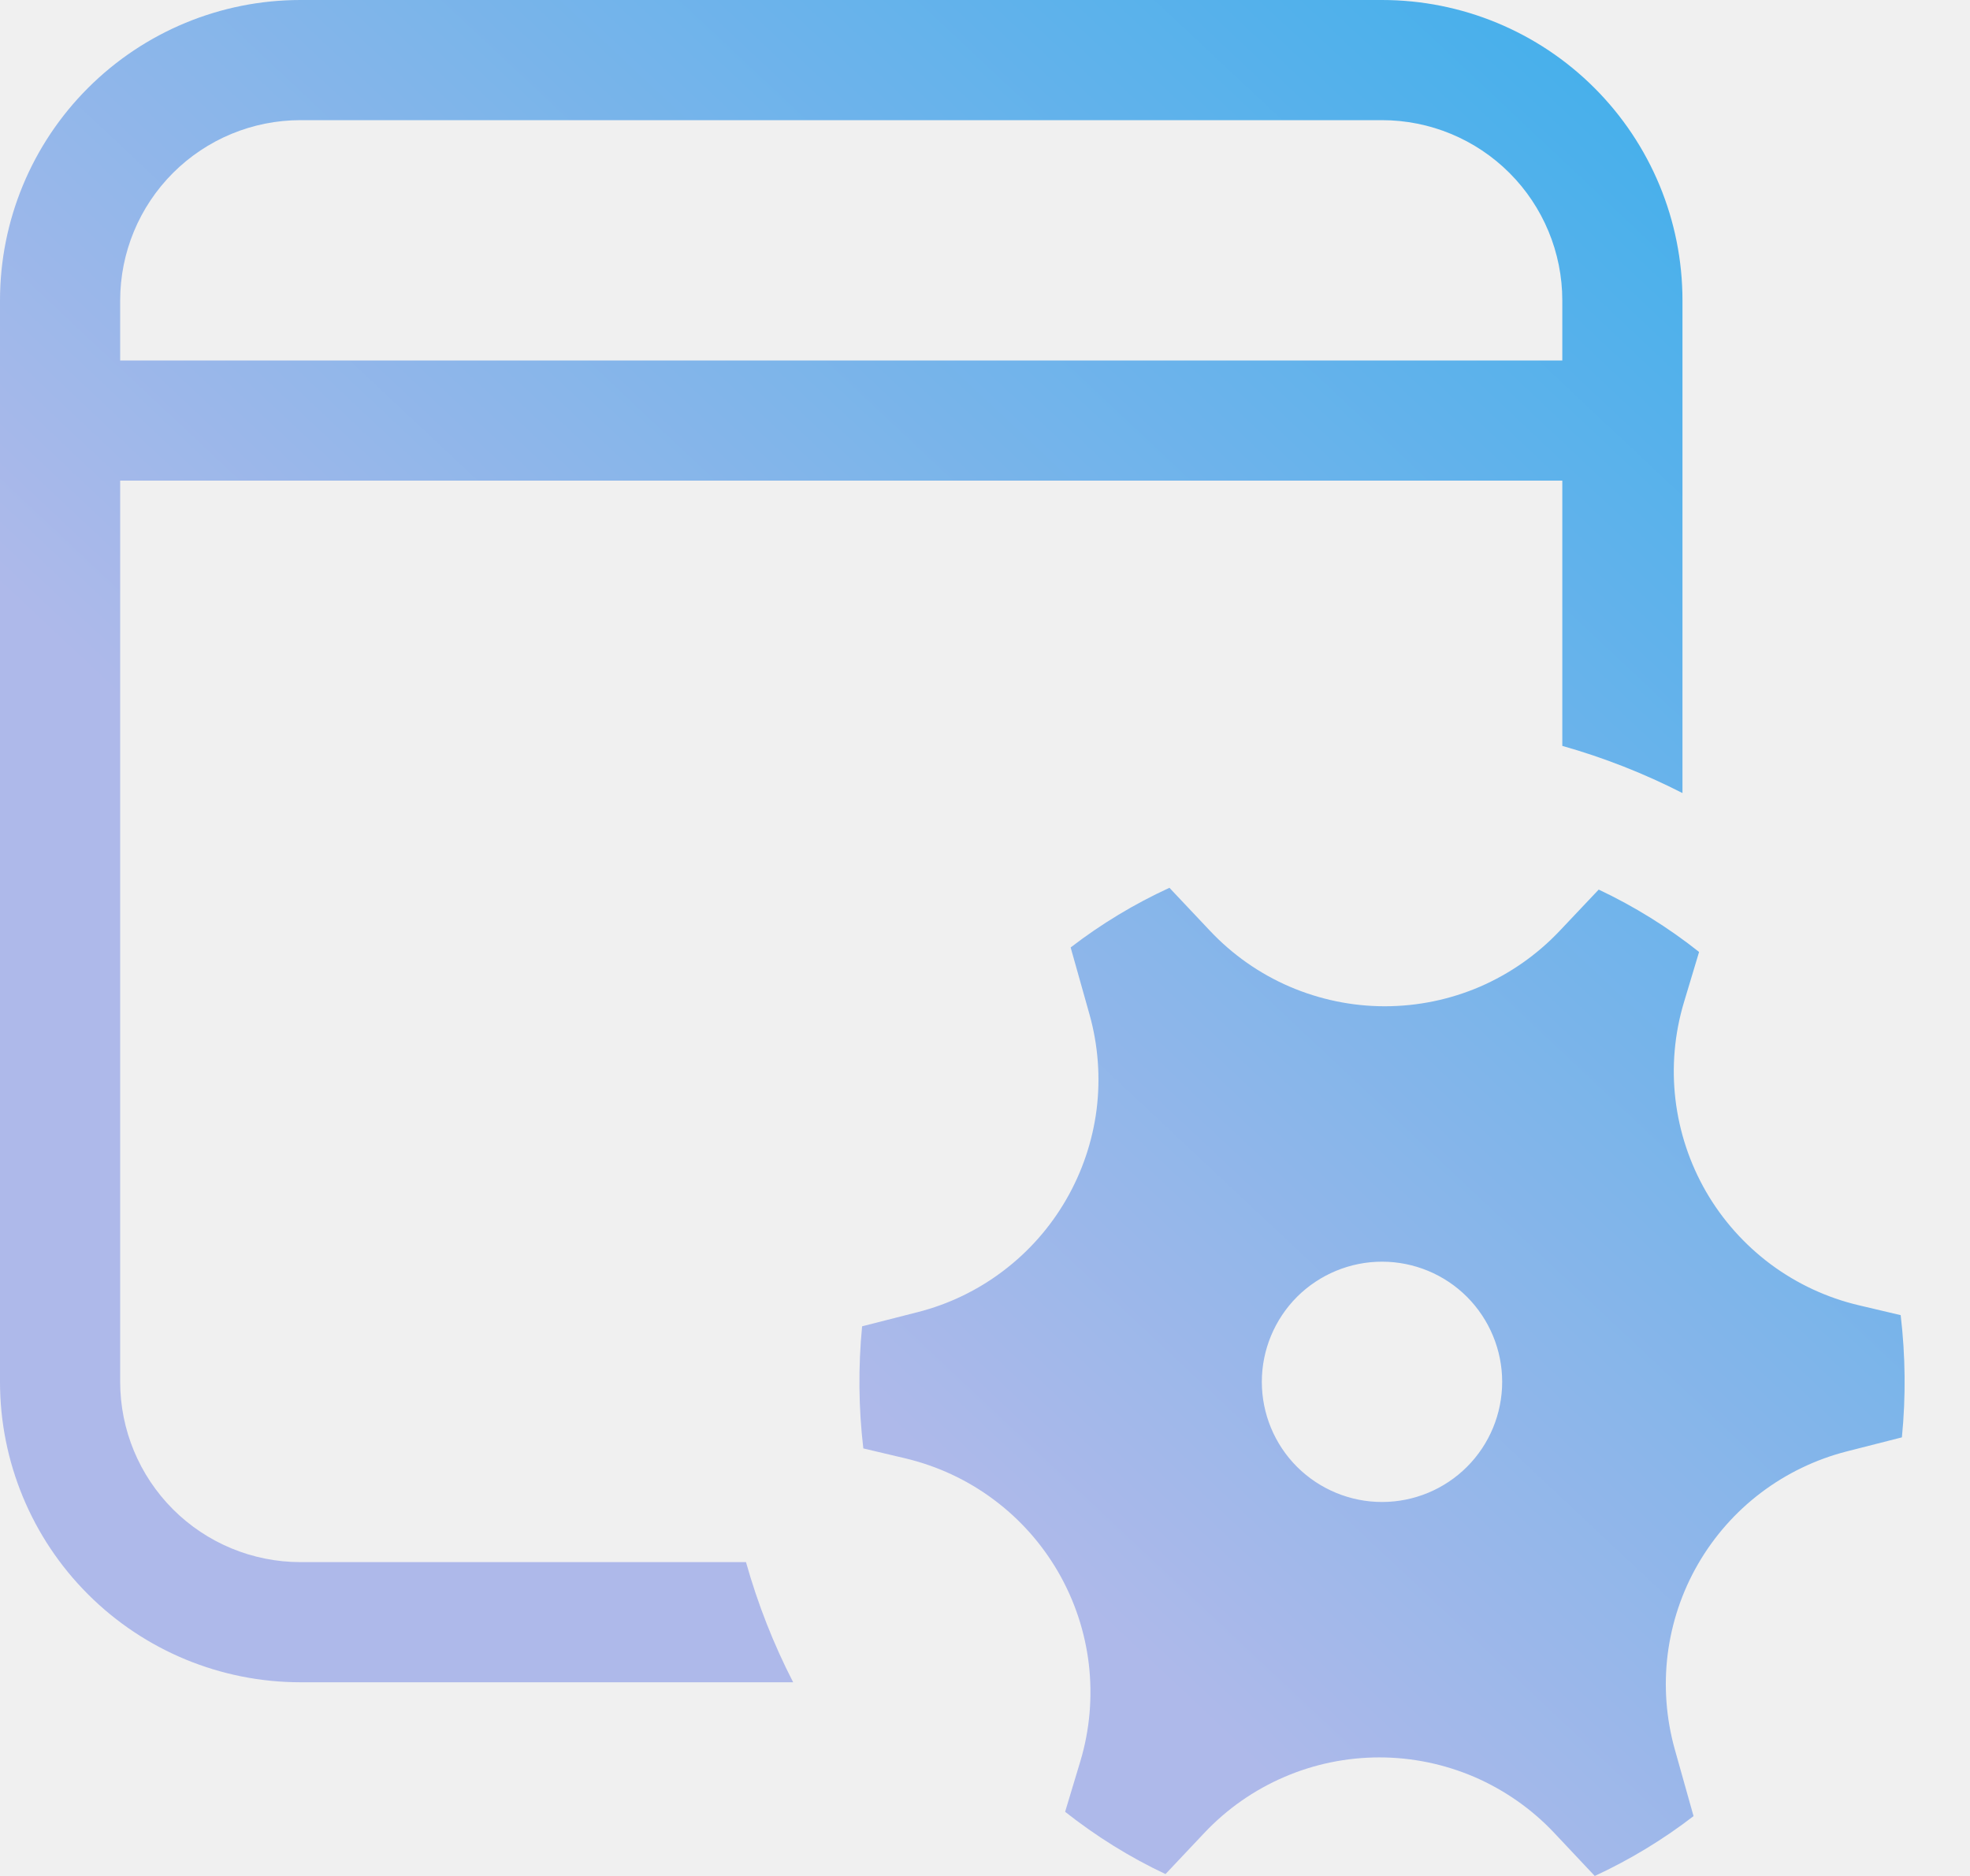
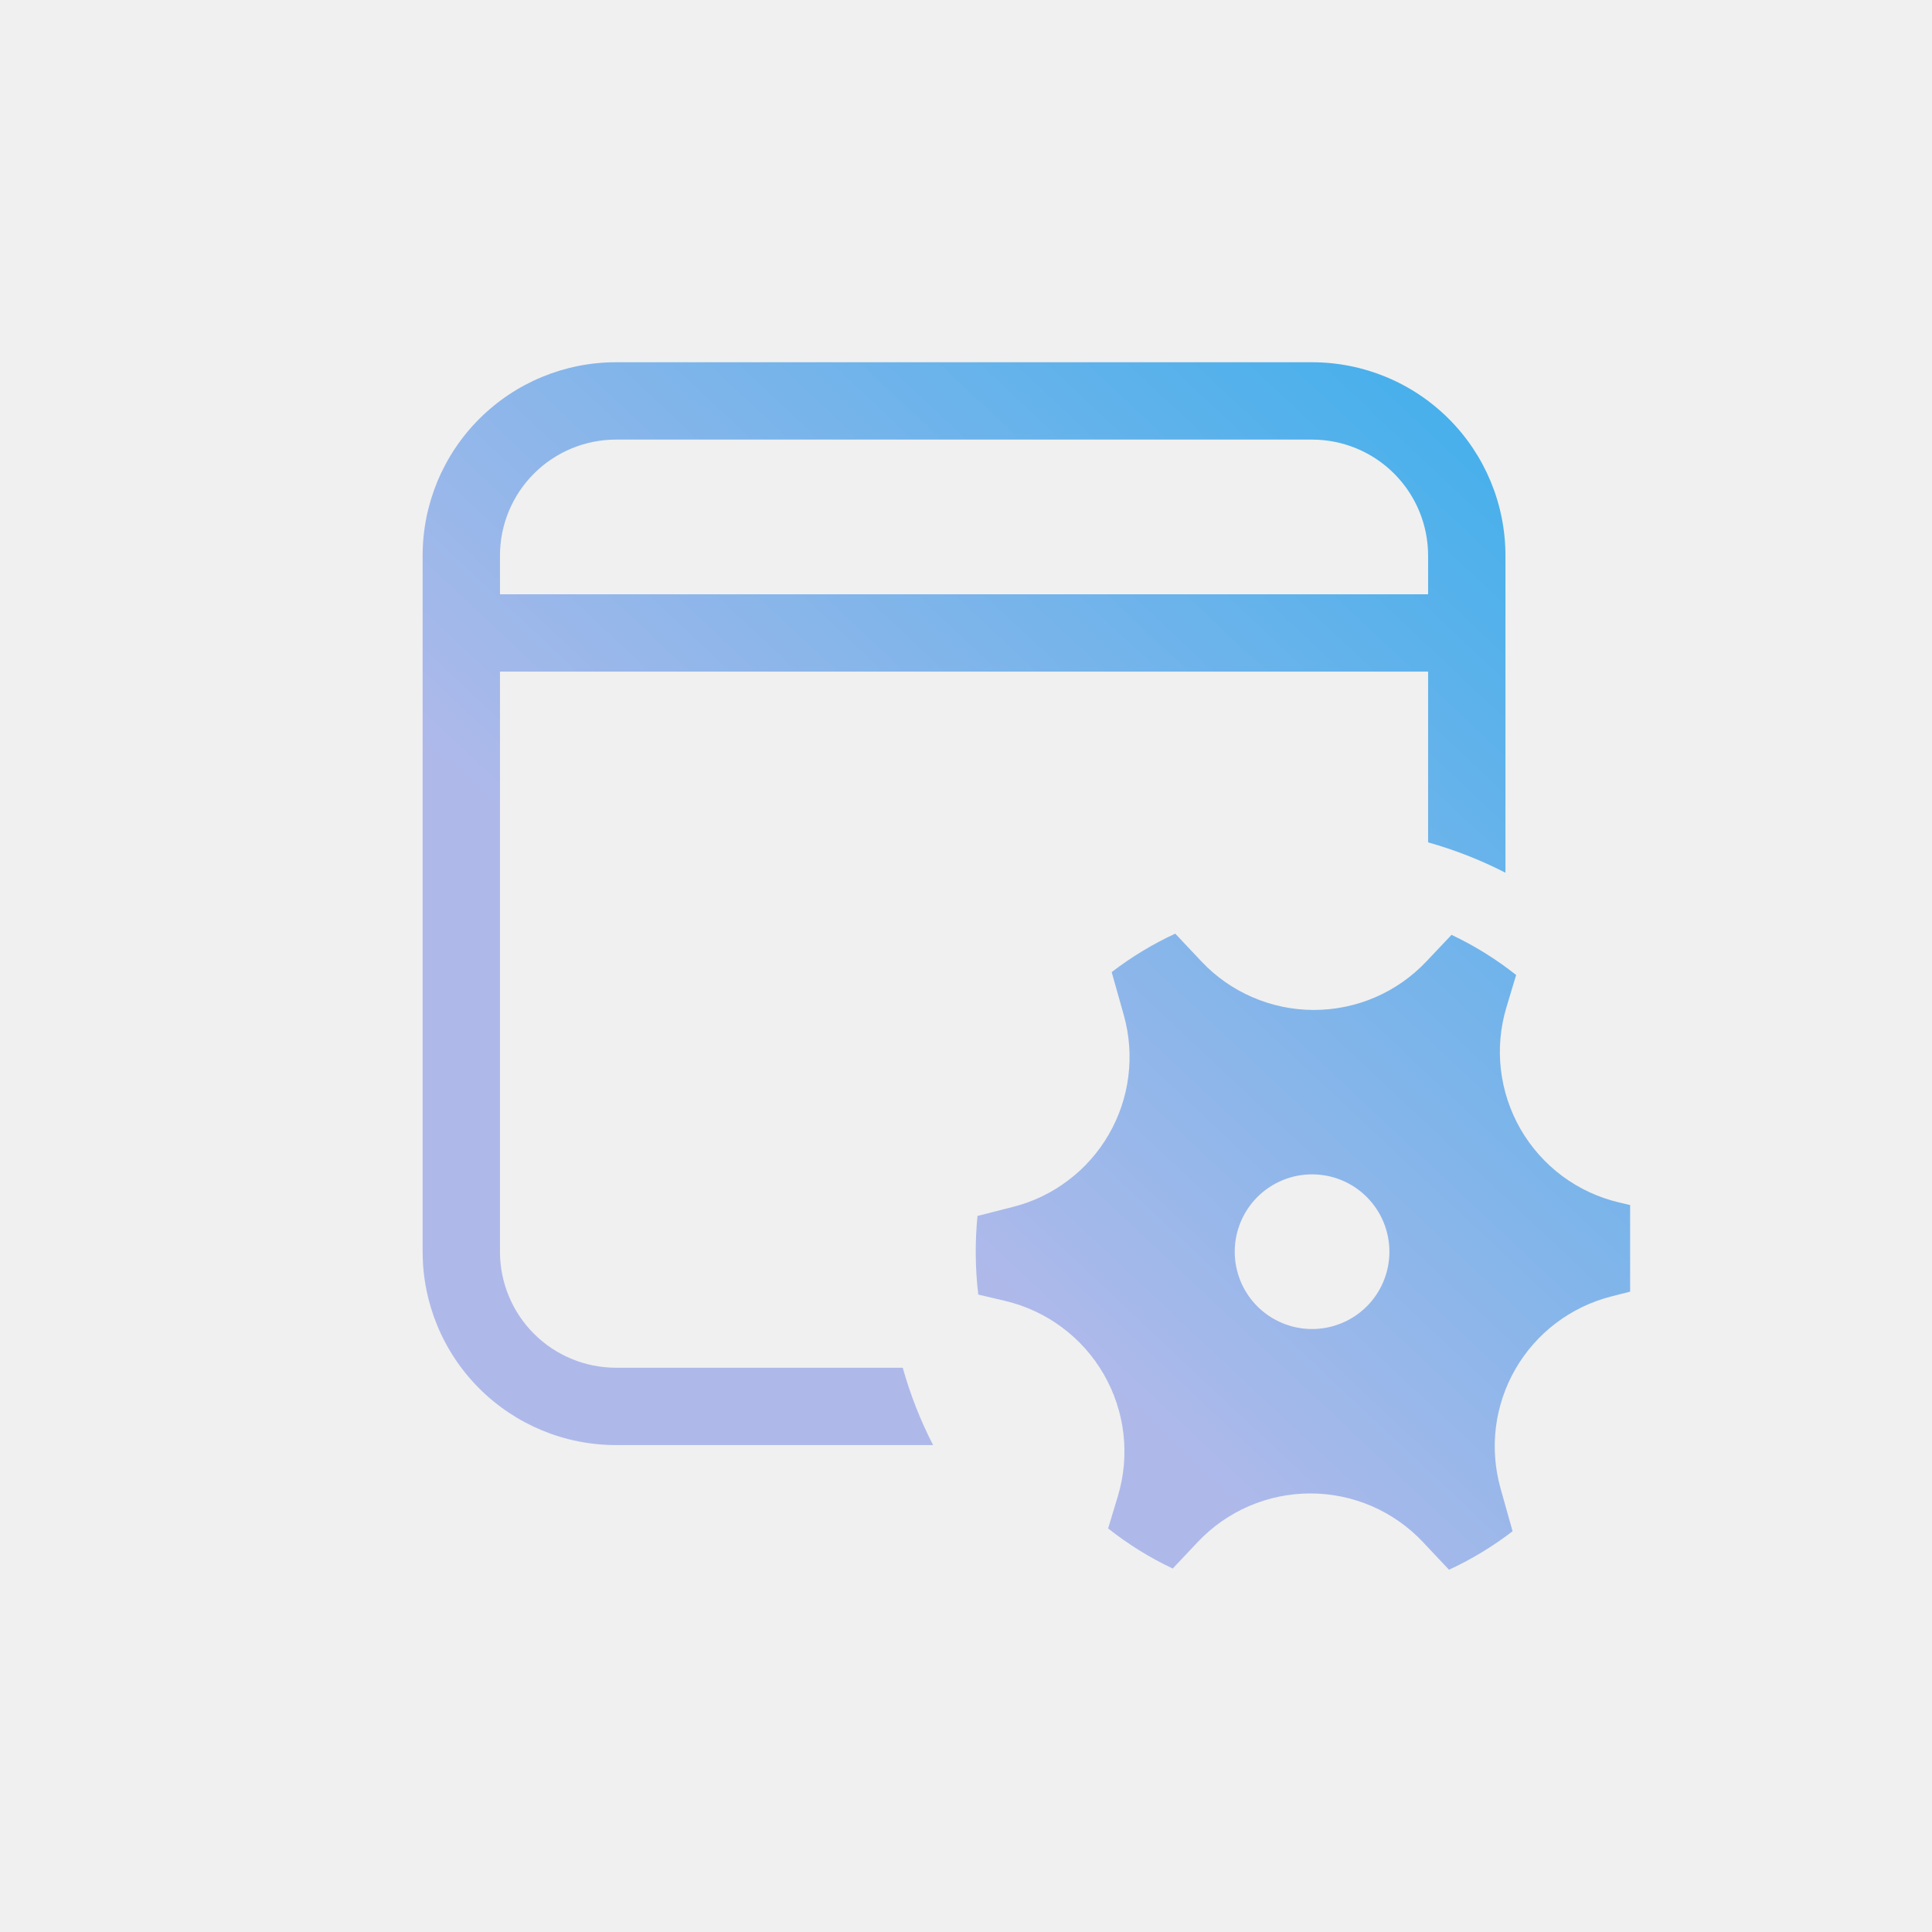
- <svg xmlns="http://www.w3.org/2000/svg" width="21" height="20" viewBox="0 0 21 20" fill="none">
-   <path d="M14.732 0C15.582 0 16.396 0.337 16.997 0.938C17.598 1.539 17.935 2.353 17.935 3.203V8.455C17.526 8.246 17.096 8.077 16.654 7.952V5.124H1.281V14.732C1.281 15.242 1.484 15.731 1.844 16.091C2.204 16.451 2.693 16.654 3.203 16.654H7.952C8.078 17.101 8.246 17.529 8.455 17.935H3.203C2.353 17.935 1.539 17.598 0.938 16.997C0.337 16.396 0 15.582 0 14.732V3.203C0 2.353 0.337 1.539 0.938 0.938C1.539 0.337 2.353 0 3.203 0H14.732ZM14.732 1.281H3.203C2.693 1.281 2.204 1.484 1.844 1.844C1.484 2.204 1.281 2.693 1.281 3.203V3.843H16.654V3.203C16.654 2.693 16.451 2.204 16.091 1.844C15.731 1.484 15.242 1.281 14.732 1.281ZM11.614 10.815C11.706 11.143 11.732 11.487 11.69 11.826C11.647 12.165 11.537 12.492 11.366 12.788C11.196 13.083 10.968 13.342 10.696 13.548C10.424 13.755 10.113 13.905 9.782 13.989L9.19 14.14C9.148 14.573 9.152 15.01 9.203 15.442L9.652 15.548C9.991 15.629 10.311 15.777 10.591 15.986C10.871 16.194 11.105 16.457 11.28 16.759C11.455 17.062 11.566 17.396 11.607 17.743C11.647 18.09 11.617 18.441 11.517 18.775L11.354 19.316C11.685 19.577 12.042 19.8 12.424 19.98L12.84 19.539C13.08 19.285 13.369 19.083 13.69 18.945C14.01 18.807 14.355 18.736 14.705 18.736C15.054 18.736 15.399 18.808 15.72 18.946C16.04 19.085 16.329 19.287 16.568 19.541L17 20C17.374 19.827 17.727 19.613 18.053 19.362L17.853 18.65C17.761 18.321 17.735 17.977 17.777 17.638C17.82 17.299 17.929 16.972 18.1 16.676C18.271 16.38 18.499 16.121 18.771 15.915C19.043 15.709 19.354 15.559 19.685 15.474L20.274 15.324C20.317 14.891 20.312 14.454 20.261 14.021L19.816 13.916C19.476 13.836 19.156 13.687 18.876 13.479C18.596 13.27 18.361 13.007 18.186 12.704C18.012 12.402 17.901 12.067 17.86 11.721C17.819 11.374 17.85 11.022 17.95 10.688L18.112 10.149C17.782 9.887 17.423 9.664 17.042 9.484L16.626 9.924C16.386 10.178 16.097 10.38 15.777 10.519C15.456 10.657 15.111 10.728 14.761 10.728C14.412 10.728 14.067 10.656 13.746 10.518C13.426 10.38 13.137 10.177 12.898 9.923L12.466 9.465C12.092 9.637 11.739 9.85 11.413 10.101L11.614 10.815V10.815ZM14.732 16.013C14.393 16.013 14.067 15.878 13.826 15.638C13.586 15.398 13.451 15.072 13.451 14.732C13.451 14.393 13.586 14.067 13.826 13.826C14.067 13.586 14.393 13.451 14.732 13.451C15.072 13.451 15.398 13.586 15.638 13.826C15.878 14.067 16.013 14.393 16.013 14.732C16.013 15.072 15.878 15.398 15.638 15.638C15.398 15.878 15.072 16.013 14.732 16.013Z" fill="url(#paint0_linear_3146_9017)" />
+ <svg xmlns="http://www.w3.org/2000/svg" width="32" height="32" viewBox="0 0 32 32" fill="none">
+   <g clip-path="url(#clip0_3410_9309)">
+     <path d="M21.732 6C22.582 6 23.396 6.337 23.997 6.938C24.598 7.539 24.935 8.353 24.935 9.203V14.455C24.526 14.245 24.096 14.077 23.654 13.952V11.124H8.281V20.732C8.281 21.242 8.484 21.731 8.844 22.091C9.204 22.451 9.693 22.654 10.203 22.654H14.952C15.078 23.101 15.246 23.529 15.455 23.935H10.203C9.353 23.935 8.539 23.598 7.938 22.997C7.337 22.396 7 21.582 7 20.732V9.203C7 8.353 7.337 7.539 7.938 6.938C8.539 6.337 9.353 6 10.203 6H21.732ZM21.732 7.281H10.203C9.693 7.281 9.204 7.484 8.844 7.844C8.484 8.204 8.281 8.693 8.281 9.203V9.843H23.654V9.203C23.654 8.693 23.451 8.204 23.091 7.844C22.731 7.484 22.242 7.281 21.732 7.281ZM18.614 16.815C18.706 17.143 18.732 17.487 18.689 17.826C18.647 18.165 18.537 18.492 18.366 18.788C18.196 19.083 17.968 19.342 17.696 19.548C17.424 19.755 17.113 19.905 16.782 19.989L16.19 20.14C16.148 20.573 16.152 21.01 16.203 21.442L16.652 21.548C16.991 21.629 17.311 21.777 17.591 21.986C17.871 22.194 18.105 22.457 18.28 22.759C18.455 23.062 18.566 23.396 18.607 23.743C18.647 24.09 18.617 24.441 18.517 24.775L18.354 25.316C18.685 25.577 19.042 25.8 19.424 25.98L19.84 25.539C20.08 25.285 20.369 25.083 20.689 24.945C21.01 24.807 21.355 24.736 21.705 24.736C22.054 24.736 22.399 24.808 22.72 24.946C23.04 25.085 23.329 25.287 23.568 25.541L24 26C24.374 25.827 24.727 25.613 25.053 25.362L24.853 24.65C24.761 24.321 24.735 23.977 24.777 23.638C24.82 23.299 24.929 22.972 25.1 22.676C25.271 22.38 25.499 22.121 25.771 21.915C26.043 21.709 26.354 21.559 26.685 21.474L27.274 21.324C27.317 20.891 27.312 20.454 27.261 20.021L26.816 19.916C26.476 19.836 26.156 19.687 25.876 19.479C25.596 19.27 25.361 19.007 25.186 18.704C25.012 18.402 24.901 18.067 24.86 17.721C24.819 17.374 24.85 17.022 24.95 16.688L25.112 16.149C24.782 15.887 24.423 15.664 24.042 15.484L23.626 15.924C23.386 16.178 23.097 16.381 22.776 16.519C22.456 16.657 22.11 16.728 21.761 16.728C21.412 16.728 21.067 16.656 20.747 16.518C20.426 16.38 20.137 16.177 19.898 15.923L19.466 15.464C19.092 15.637 18.739 15.851 18.413 16.101L18.614 16.815ZM21.732 22.013C21.392 22.013 21.067 21.878 20.826 21.638C20.586 21.398 20.451 21.072 20.451 20.732C20.451 20.392 20.586 20.067 20.826 19.826C21.067 19.586 21.392 19.451 21.732 19.451C22.072 19.451 22.398 19.586 22.638 19.826C22.878 20.067 23.013 20.392 23.013 20.732C23.013 21.072 22.878 21.398 22.638 21.638C22.398 21.878 22.072 22.013 21.732 22.013Z" fill="url(#paint0_linear_3410_9309)" />
+   </g>
  <defs>
-     <linearGradient id="paint0_linear_3146_9017" x1="18.656" y1="8.69102e-07" x2="6.777" y2="12.656" gradientUnits="userSpaceOnUse">
+     <linearGradient id="paint0_linear_3410_9309" x1="25.656" y1="6" x2="13.777" y2="18.656" gradientUnits="userSpaceOnUse">
      <stop stop-color="#3CAFEB" />
      <stop offset="1" stop-color="#AEB9EA" />
    </linearGradient>
+     <clipPath id="clip0_3410_9309">
+       <rect width="21" height="20" fill="white" transform="translate(6 6)" />
+     </clipPath>
  </defs>
</svg>
